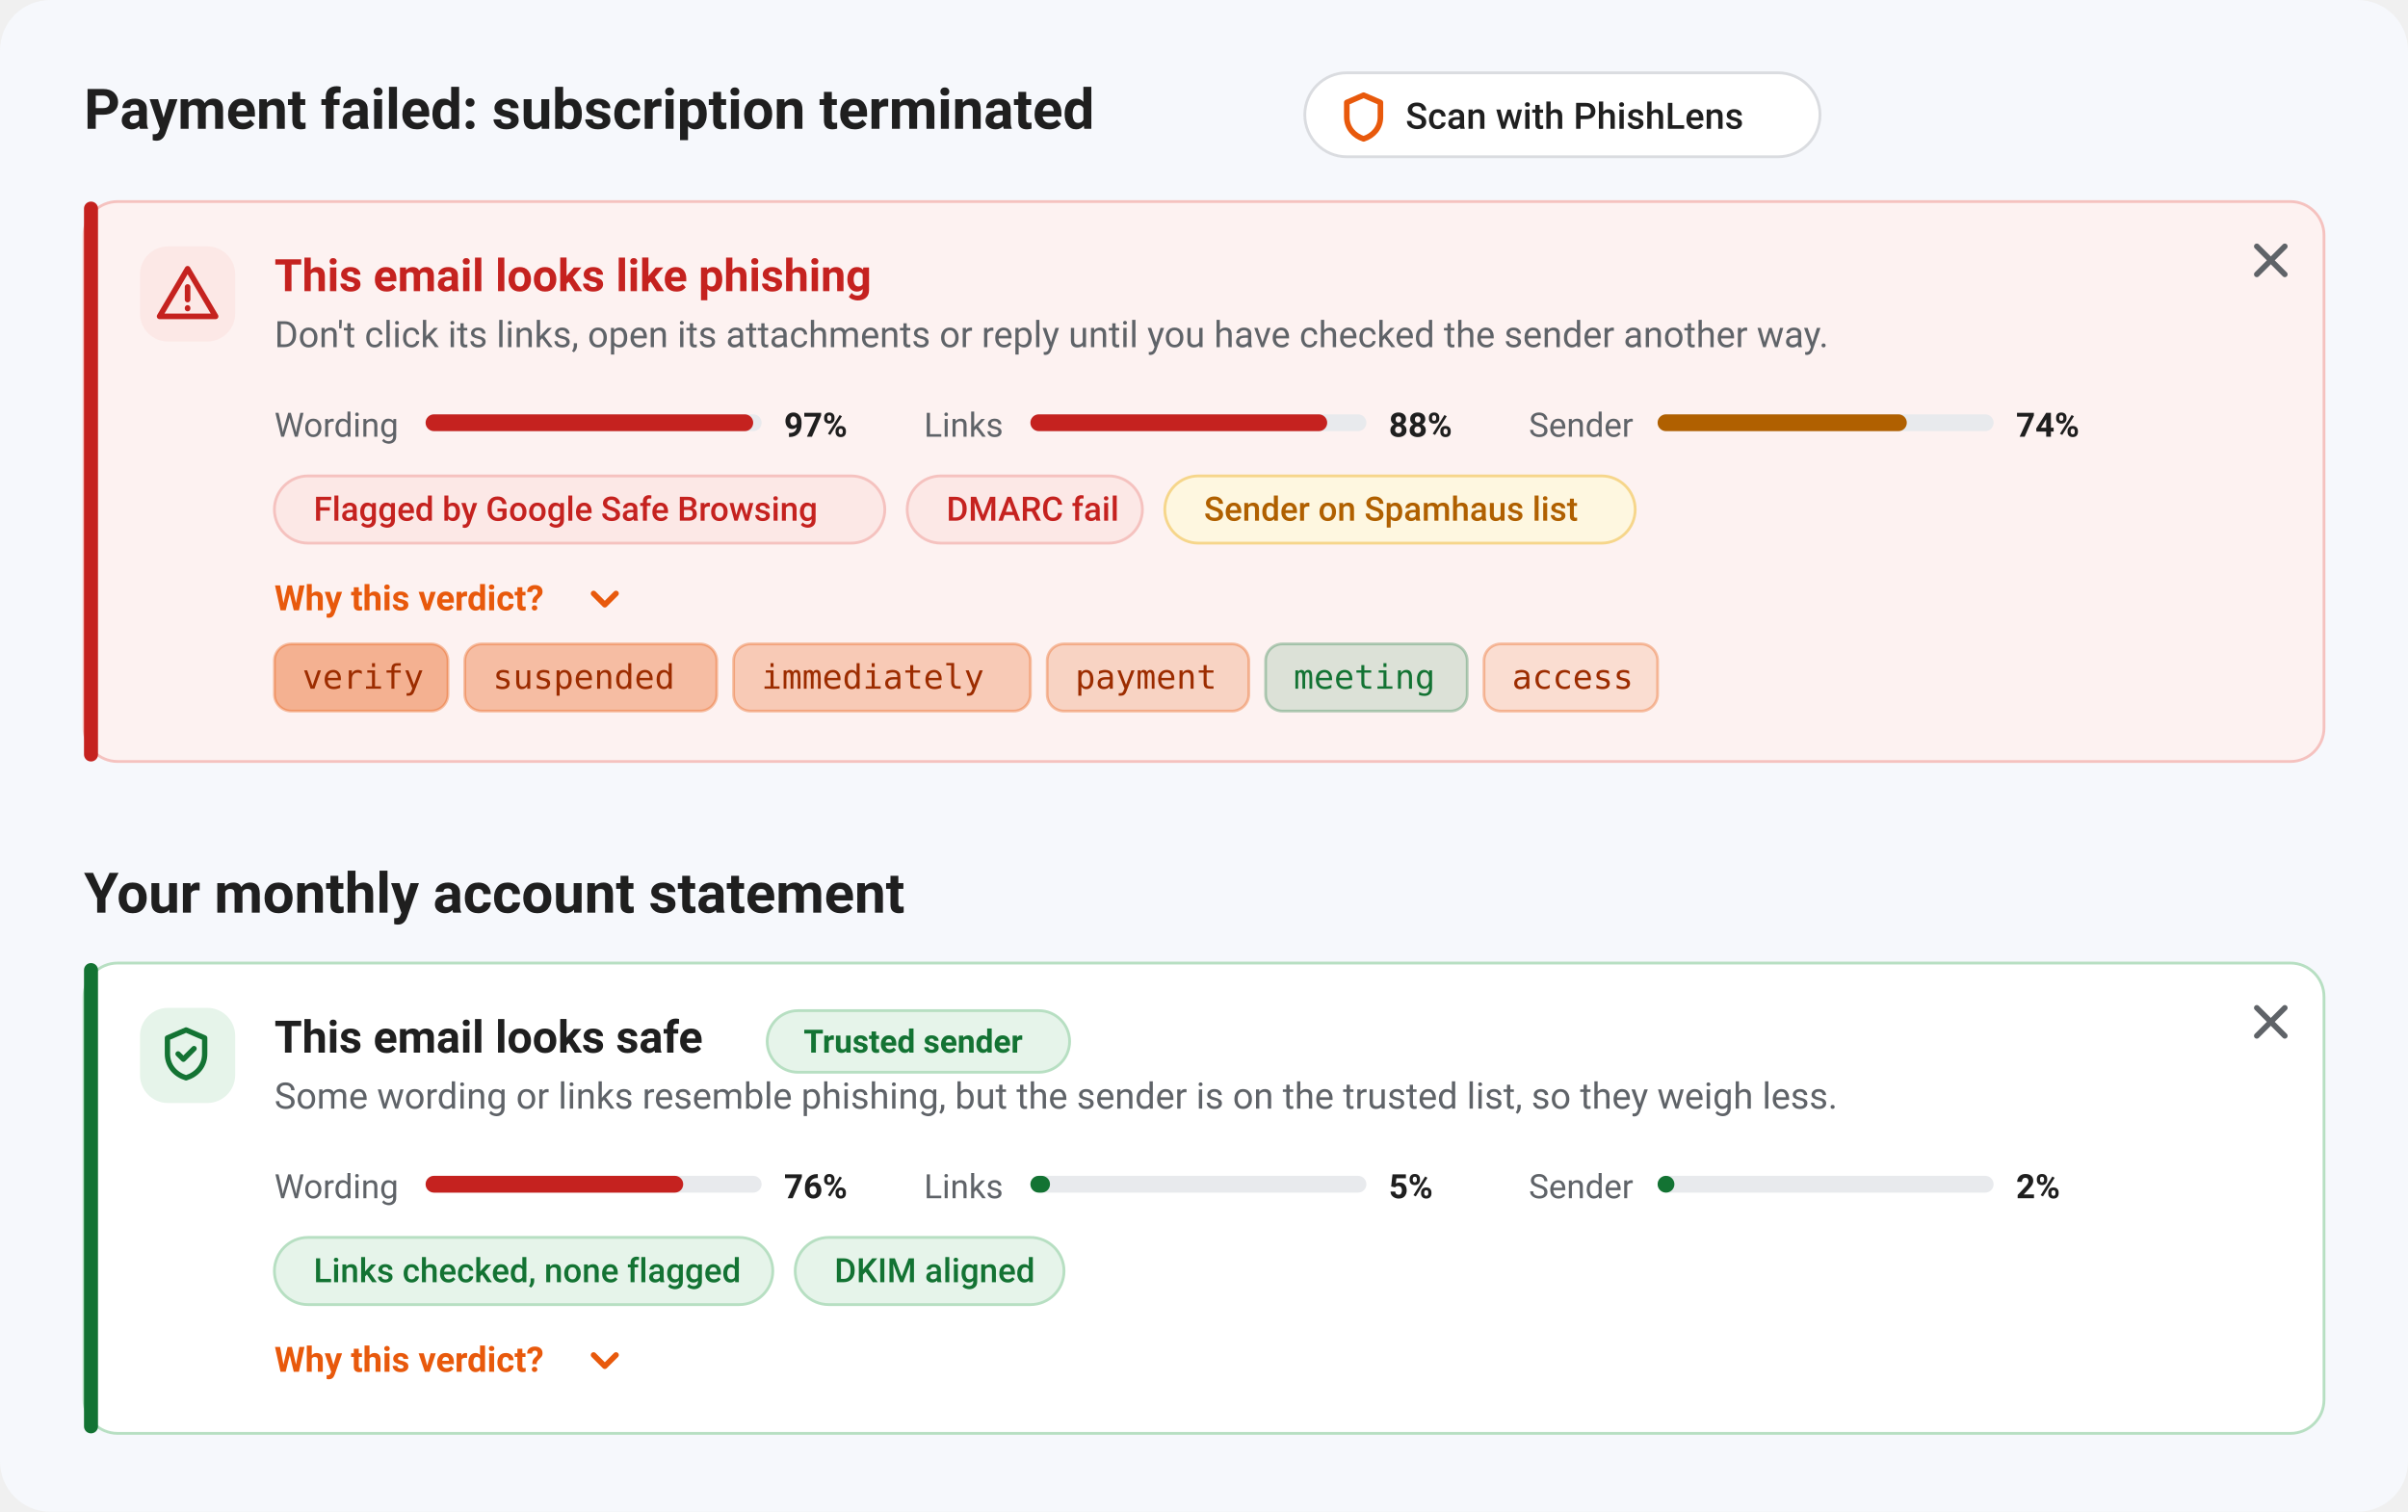
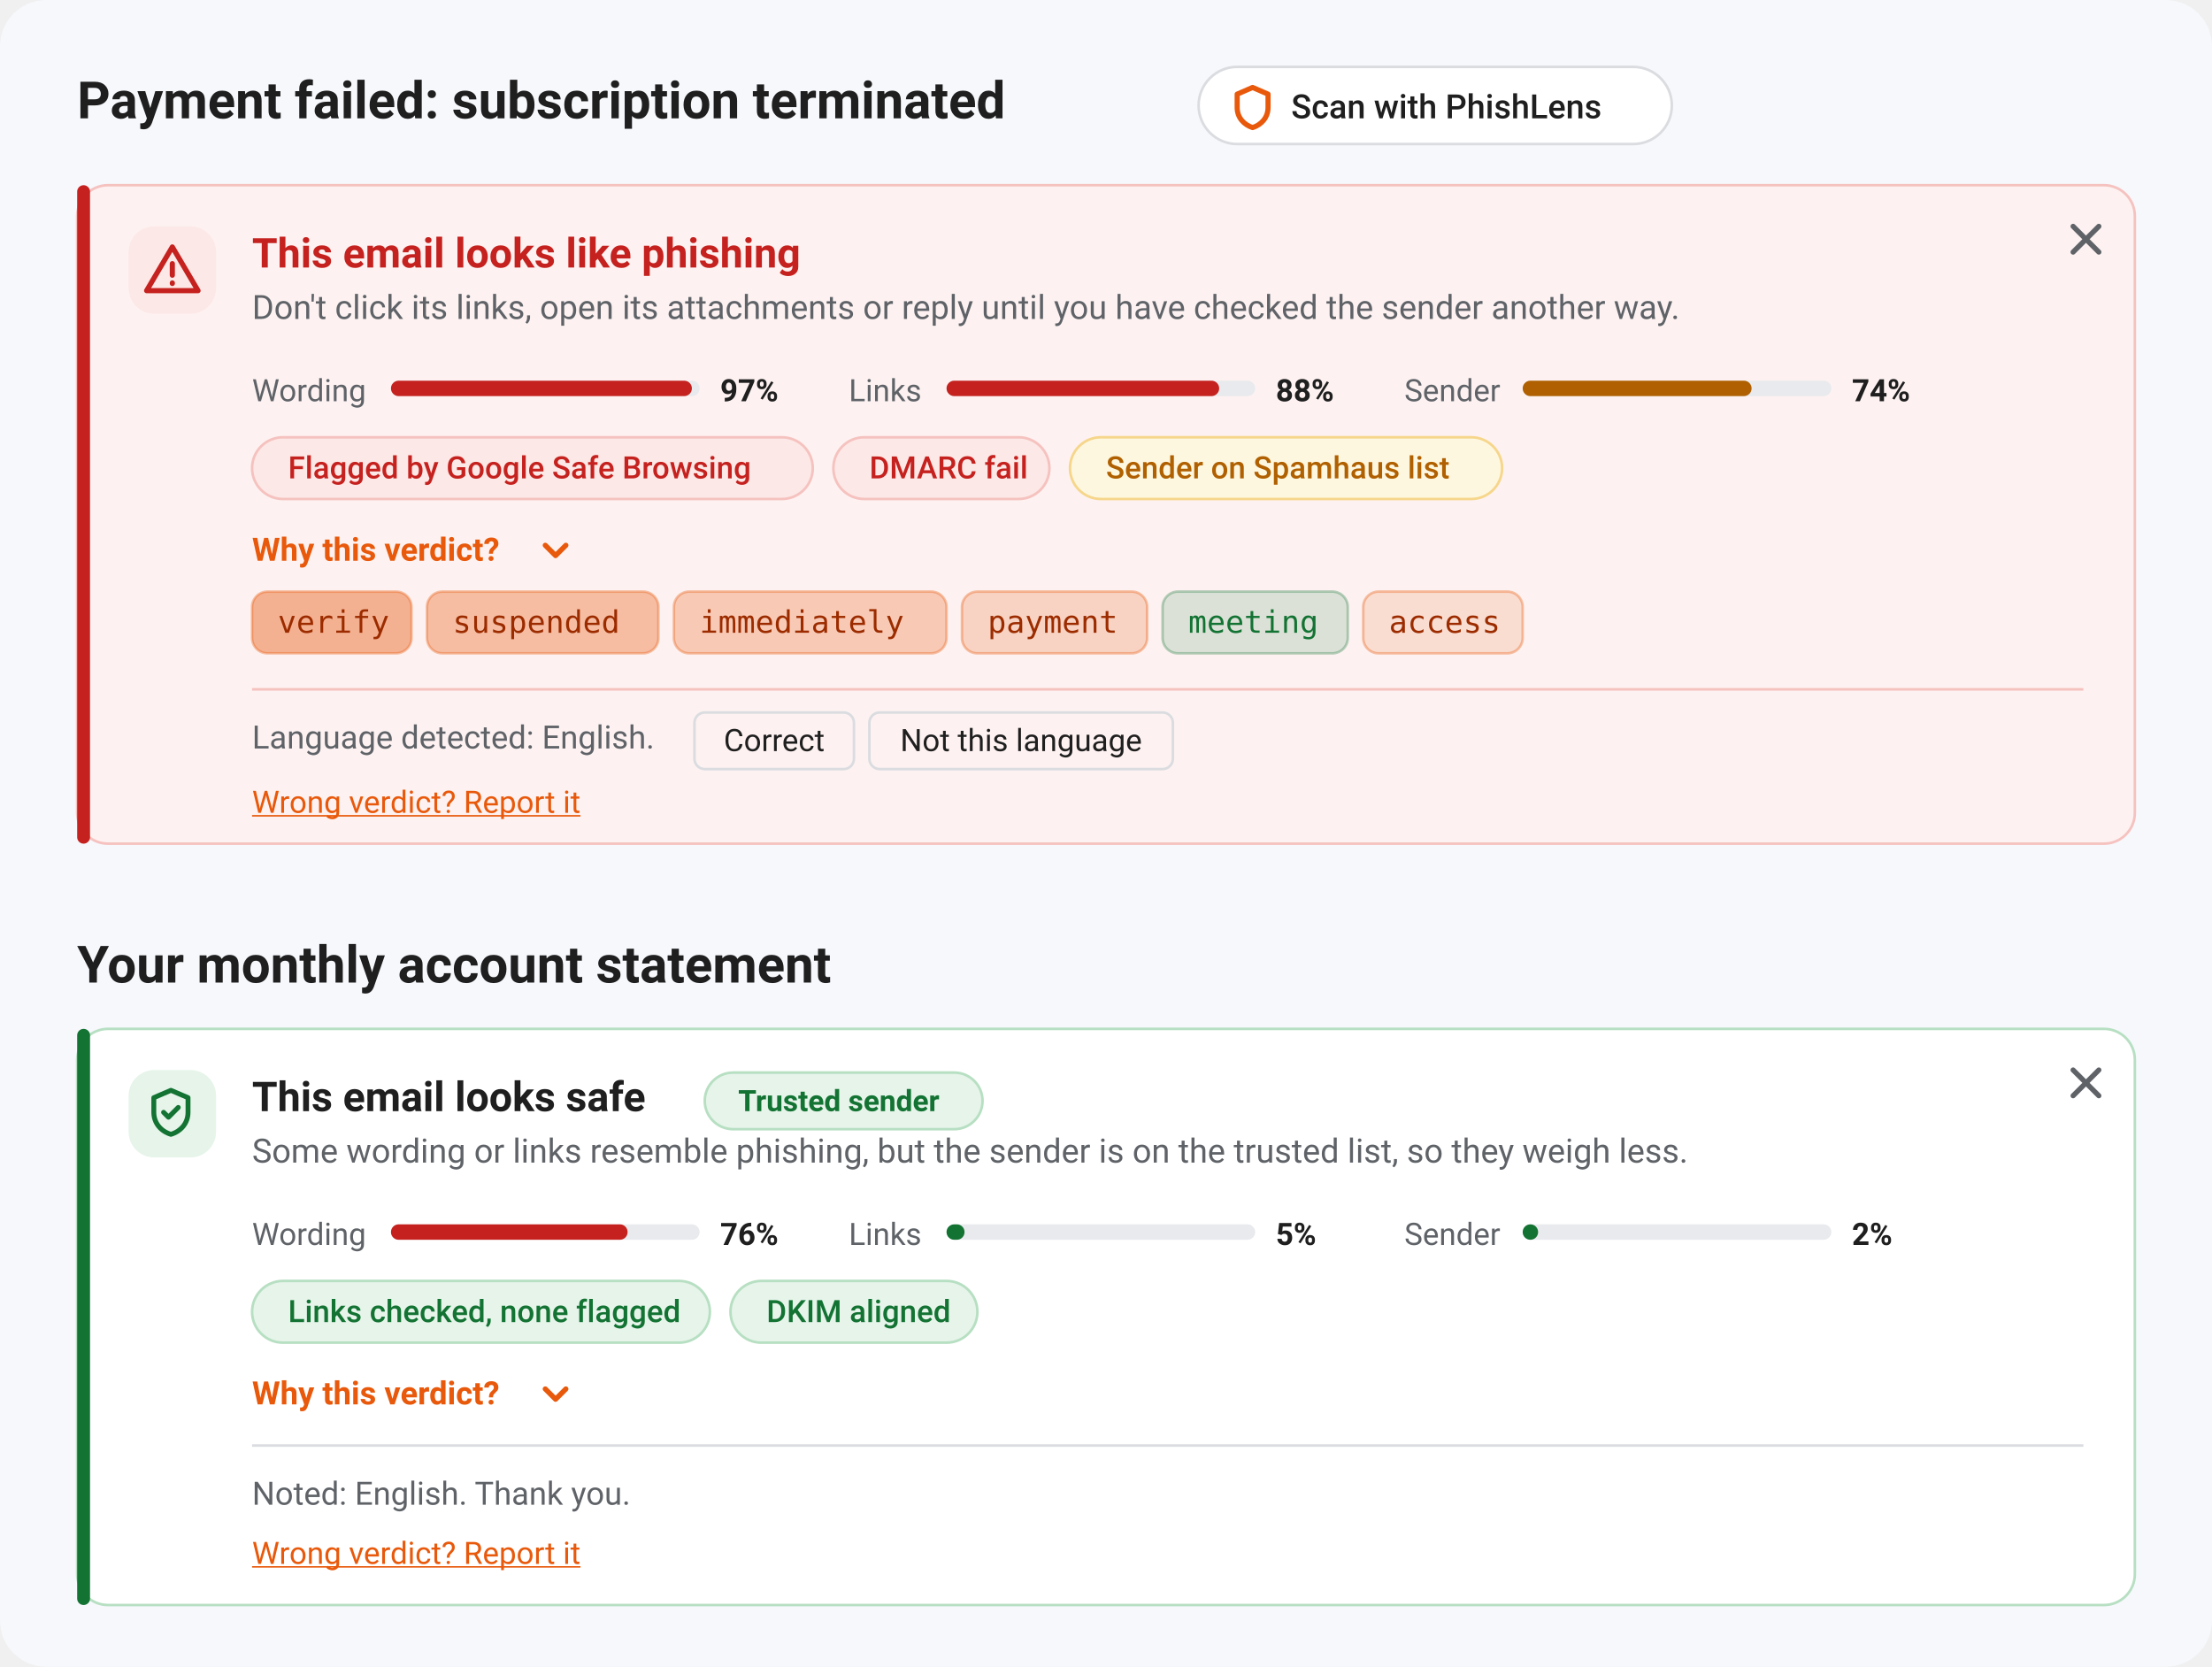
- <svg xmlns="http://www.w3.org/2000/svg" width="860" height="540" viewBox="0 0 860 540" role="img" aria-labelledby="t d">
+ <svg xmlns="http://www.w3.org/2000/svg" width="860" height="648" viewBox="0 0 860 648" role="img" aria-labelledby="t d">
  <style>
    text { font-family: "Google Sans", Roboto, "Segoe UI", Helvetica, Arial, sans-serif; }
    .mono { font-family: ui-monospace, SFMono-Regular, Menlo, Consolas, monospace; }
    .ic { fill: none; stroke-width: 2; stroke-linecap: round; stroke-linejoin: round; }
  </style>
-   <rect x="0" y="0" width="860" height="540" rx="18" fill="#f6f8fc" />
+   <rect x="0" y="0" width="860" height="648" rx="18" fill="#f6f8fc" />
  <text x="30" y="46" font-size="20" font-weight="600" fill="#1f1f1f">Payment failed: subscription terminated</text>
  <rect x="466" y="26" width="184" height="30" rx="15" fill="#ffffff" stroke="#dadce0" />
  <g transform="translate(479 33)" class="ic" stroke="#e8590c">
    <path d="M8 1l6 2.6v5.2c0 3.9-2.6 6.7-6 7.8-3.4-1.1-6-3.9-6-7.8V3.6L8 1z" />
  </g>
  <text x="502" y="46" font-size="13" font-weight="500" fill="#1f1f1f">Scan with PhishLens</text>
-   <rect x="30" y="72" width="800" height="200" rx="12" fill="#fdf2f1" stroke="#f5c2bf" />
-   <rect x="30" y="72" width="5" height="200" rx="2.5" fill="#c5221f" />
+   <rect x="30" y="72" width="800" height="256" rx="12" fill="#fdf2f1" stroke="#f5c2bf" />
+   <rect x="30" y="72" width="5" height="256" rx="2.5" fill="#c5221f" />
  <rect x="50" y="88" width="34" height="34" rx="10" fill="#fce8e6" />
  <g transform="translate(55 93)" class="ic" stroke="#c5221f">
    <path d="M12 3 L22 20 L2 20 Z" />
    <path d="M12 9.5 V14 M12 17 V17.2" />
  </g>
  <text x="98" y="104" font-size="16" font-weight="600" fill="#c5221f">This email looks like phishing</text>
  <text x="98" y="124" font-size="13" fill="#5f6368">Don't click its links, open its attachments or reply until you have checked the sender another way.</text>
  <g transform="translate(804 86)" class="ic" stroke="#5f6368">
    <path d="M2 2l10 10M12 2L2 12" />
  </g>
  <text x="98" y="156" font-size="12" fill="#5f6368">Wording</text>
  <rect x="152" y="148" width="120" height="6" rx="3" fill="#e8eaed" />
  <rect x="152" y="148" width="117" height="6" rx="3" fill="#c5221f" />
  <text x="280" y="156" font-size="12" font-weight="600" fill="#1f1f1f">97%</text>
  <text x="330" y="156" font-size="12" fill="#5f6368">Links</text>
  <rect x="368" y="148" width="120" height="6" rx="3" fill="#e8eaed" />
  <rect x="368" y="148" width="106" height="6" rx="3" fill="#c5221f" />
  <text x="496" y="156" font-size="12" font-weight="600" fill="#1f1f1f">88%</text>
  <text x="546" y="156" font-size="12" fill="#5f6368">Sender</text>
  <rect x="592" y="148" width="120" height="6" rx="3" fill="#e8eaed" />
  <rect x="592" y="148" width="89" height="6" rx="3" fill="#b06000" />
  <text x="720" y="156" font-size="12" font-weight="600" fill="#1f1f1f">74%</text>
  <rect x="98" y="170" width="218" height="24" rx="12" fill="#fce8e6" stroke="#f5c2bf" />
  <text x="112" y="186" font-size="12" font-weight="500" fill="#c5221f">Flagged by Google Safe Browsing</text>
  <rect x="324" y="170" width="84" height="24" rx="12" fill="#fce8e6" stroke="#f5c2bf" />
  <text x="338" y="186" font-size="12" font-weight="500" fill="#c5221f">DMARC fail</text>
  <rect x="416" y="170" width="168" height="24" rx="12" fill="#fef7e0" stroke="#f6d68b" />
  <text x="430" y="186" font-size="12" font-weight="500" fill="#b06000">Sender on Spamhaus list</text>
  <text x="98" y="218" font-size="12.5" font-weight="600" fill="#e8590c">Why this verdict?</text>
  <path d="M212 212l4 4 4-4" class="ic" stroke="#e8590c" stroke-width="1.6" />
  <g class="mono" font-size="12">
    <rect x="98" y="230" width="62" height="24" rx="6" fill="#e8590c" fill-opacity=".42" stroke="#e8590c" stroke-opacity=".35" />
    <text x="108" y="246" class="mono" fill="#9c2c00">verify</text>
    <rect x="166" y="230" width="90" height="24" rx="6" fill="#e8590c" fill-opacity=".34" stroke="#e8590c" stroke-opacity=".35" />
    <text x="176" y="246" class="mono" fill="#9c2c00">suspended</text>
    <rect x="262" y="230" width="106" height="24" rx="6" fill="#e8590c" fill-opacity=".26" stroke="#e8590c" stroke-opacity=".35" />
    <text x="272" y="246" class="mono" fill="#9c2c00">immediately</text>
    <rect x="374" y="230" width="72" height="24" rx="6" fill="#e8590c" fill-opacity=".2" stroke="#e8590c" stroke-opacity=".35" />
    <text x="384" y="246" class="mono" fill="#9c2c00">payment</text>
    <rect x="452" y="230" width="72" height="24" rx="6" fill="#137333" fill-opacity=".14" stroke="#137333" stroke-opacity=".3" />
    <text x="462" y="246" class="mono" fill="#137333">meeting</text>
    <rect x="530" y="230" width="62" height="24" rx="6" fill="#e8590c" fill-opacity=".14" stroke="#e8590c" stroke-opacity=".35" />
    <text x="540" y="246" class="mono" fill="#9c2c00">access</text>
  </g>
-   <text x="30" y="326" font-size="20" font-weight="600" fill="#1f1f1f">Your monthly account statement</text>
-   <rect x="30" y="344" width="800" height="168" rx="12" fill="#ffffff" stroke="#b7dfc2" />
-   <rect x="30" y="344" width="5" height="168" rx="2.5" fill="#137333" />
-   <rect x="50" y="360" width="34" height="34" rx="10" fill="#e6f4ea" />
-   <g transform="translate(56 366)" class="ic" stroke="#137333">
-     <path d="M11 2l7 3v6c0 4.5-3 7.8-7 9-4-1.2-7-4.5-7-9V5l7-3z" transform="scale(.95)" />
-     <path d="M8 11l2 2 4-4" transform="scale(.95)" />
+   <line x1="98" y1="268" x2="810" y2="268" stroke="#f5c2bf" />
+   <text x="98" y="291" font-size="12.5" fill="#5f6368">Language detected: English.</text>
+   <rect x="270" y="277" width="62" height="22" rx="4" fill="none" stroke="#dadce0" />
+   <text x="301" y="292" font-size="12" fill="#1f1f1f" text-anchor="middle">Correct</text>
+   <rect x="338" y="277" width="118" height="22" rx="4" fill="none" stroke="#dadce0" />
+   <text x="397" y="292" font-size="12" fill="#1f1f1f" text-anchor="middle">Not this language</text>
+   <text x="98" y="316" font-size="12" fill="#e8590c" text-decoration="underline">Wrong verdict? Report it</text>
+   <g transform="translate(0 56)">
+     <text x="30" y="326" font-size="20" font-weight="600" fill="#1f1f1f">Your monthly account statement</text>
+     <rect x="30" y="344" width="800" height="224" rx="12" fill="#ffffff" stroke="#b7dfc2" />
+     <rect x="30" y="344" width="5" height="224" rx="2.5" fill="#137333" />
+     <rect x="50" y="360" width="34" height="34" rx="10" fill="#e6f4ea" />
+     <g transform="translate(56 366)" class="ic" stroke="#137333">
+       <path d="M11 2l7 3v6c0 4.5-3 7.8-7 9-4-1.2-7-4.5-7-9V5l7-3z" transform="scale(.95)" />
+       <path d="M8 11l2 2 4-4" transform="scale(.95)" />
+     </g>
+     <text x="98" y="376" font-size="16" font-weight="600" fill="#1f1f1f">This email looks safe</text>
+     <rect x="274" y="361" width="108" height="22" rx="11" fill="#e6f4ea" stroke="#b7dfc2" />
+     <text x="287" y="376" font-size="11.5" font-weight="600" fill="#137333">Trusted sender</text>
+     <text x="98" y="396" font-size="13" fill="#5f6368">Some wording or links resemble phishing, but the sender is on the trusted list, so they weigh less.</text>
+     <g transform="translate(804 358)" class="ic" stroke="#5f6368">
+       <path d="M2 2l10 10M12 2L2 12" />
+     </g>
+     <text x="98" y="428" font-size="12" fill="#5f6368">Wording</text>
+     <rect x="152" y="420" width="120" height="6" rx="3" fill="#e8eaed" />
+     <rect x="152" y="420" width="92" height="6" rx="3" fill="#c5221f" />
+     <text x="280" y="428" font-size="12" font-weight="600" fill="#1f1f1f">76%</text>
+     <text x="330" y="428" font-size="12" fill="#5f6368">Links</text>
+     <rect x="368" y="420" width="120" height="6" rx="3" fill="#e8eaed" />
+     <rect x="368" y="420" width="7" height="6" rx="3" fill="#137333" />
+     <text x="496" y="428" font-size="12" font-weight="600" fill="#1f1f1f">5%</text>
+     <text x="546" y="428" font-size="12" fill="#5f6368">Sender</text>
+     <rect x="592" y="420" width="120" height="6" rx="3" fill="#e8eaed" />
+     <rect x="592" y="420" width="6" height="6" rx="3" fill="#137333" />
+     <text x="720" y="428" font-size="12" font-weight="600" fill="#1f1f1f">2%</text>
+     <rect x="98" y="442" width="178" height="24" rx="12" fill="#e6f4ea" stroke="#b7dfc2" />
+     <text x="112" y="458" font-size="12" font-weight="500" fill="#137333">Links checked, none flagged</text>
+     <rect x="284" y="442" width="96" height="24" rx="12" fill="#e6f4ea" stroke="#b7dfc2" />
+     <text x="298" y="458" font-size="12" font-weight="500" fill="#137333">DKIM aligned</text>
+     <text x="98" y="490" font-size="12.5" font-weight="600" fill="#e8590c">Why this verdict?</text>
+     <path d="M212 484l4 4 4-4" class="ic" stroke="#e8590c" stroke-width="1.6" />
+     <line x1="98" y1="506" x2="810" y2="506" stroke="#dadce0" />
+     <text x="98" y="529" font-size="12.5" fill="#5f6368">Noted: English. Thank you.</text>
+     <text x="98" y="552" font-size="12" fill="#e8590c" text-decoration="underline">Wrong verdict? Report it</text>
  </g>
-   <text x="98" y="376" font-size="16" font-weight="600" fill="#1f1f1f">This email looks safe</text>
-   <rect x="274" y="361" width="108" height="22" rx="11" fill="#e6f4ea" stroke="#b7dfc2" />
-   <text x="287" y="376" font-size="11.5" font-weight="600" fill="#137333">Trusted sender</text>
-   <text x="98" y="396" font-size="13" fill="#5f6368">Some wording or links resemble phishing, but the sender is on the trusted list, so they weigh less.</text>
-   <g transform="translate(804 358)" class="ic" stroke="#5f6368">
-     <path d="M2 2l10 10M12 2L2 12" />
-   </g>
-   <text x="98" y="428" font-size="12" fill="#5f6368">Wording</text>
-   <rect x="152" y="420" width="120" height="6" rx="3" fill="#e8eaed" />
-   <rect x="152" y="420" width="92" height="6" rx="3" fill="#c5221f" />
-   <text x="280" y="428" font-size="12" font-weight="600" fill="#1f1f1f">76%</text>
-   <text x="330" y="428" font-size="12" fill="#5f6368">Links</text>
-   <rect x="368" y="420" width="120" height="6" rx="3" fill="#e8eaed" />
-   <rect x="368" y="420" width="7" height="6" rx="3" fill="#137333" />
-   <text x="496" y="428" font-size="12" font-weight="600" fill="#1f1f1f">5%</text>
-   <text x="546" y="428" font-size="12" fill="#5f6368">Sender</text>
-   <rect x="592" y="420" width="120" height="6" rx="3" fill="#e8eaed" />
-   <rect x="592" y="420" width="6" height="6" rx="3" fill="#137333" />
-   <text x="720" y="428" font-size="12" font-weight="600" fill="#1f1f1f">2%</text>
-   <rect x="98" y="442" width="178" height="24" rx="12" fill="#e6f4ea" stroke="#b7dfc2" />
-   <text x="112" y="458" font-size="12" font-weight="500" fill="#137333">Links checked, none flagged</text>
-   <rect x="284" y="442" width="96" height="24" rx="12" fill="#e6f4ea" stroke="#b7dfc2" />
-   <text x="298" y="458" font-size="12" font-weight="500" fill="#137333">DKIM aligned</text>
-   <text x="98" y="490" font-size="12.5" font-weight="600" fill="#e8590c">Why this verdict?</text>
-   <path d="M212 484l4 4 4-4" class="ic" stroke="#e8590c" stroke-width="1.6" />
</svg>
